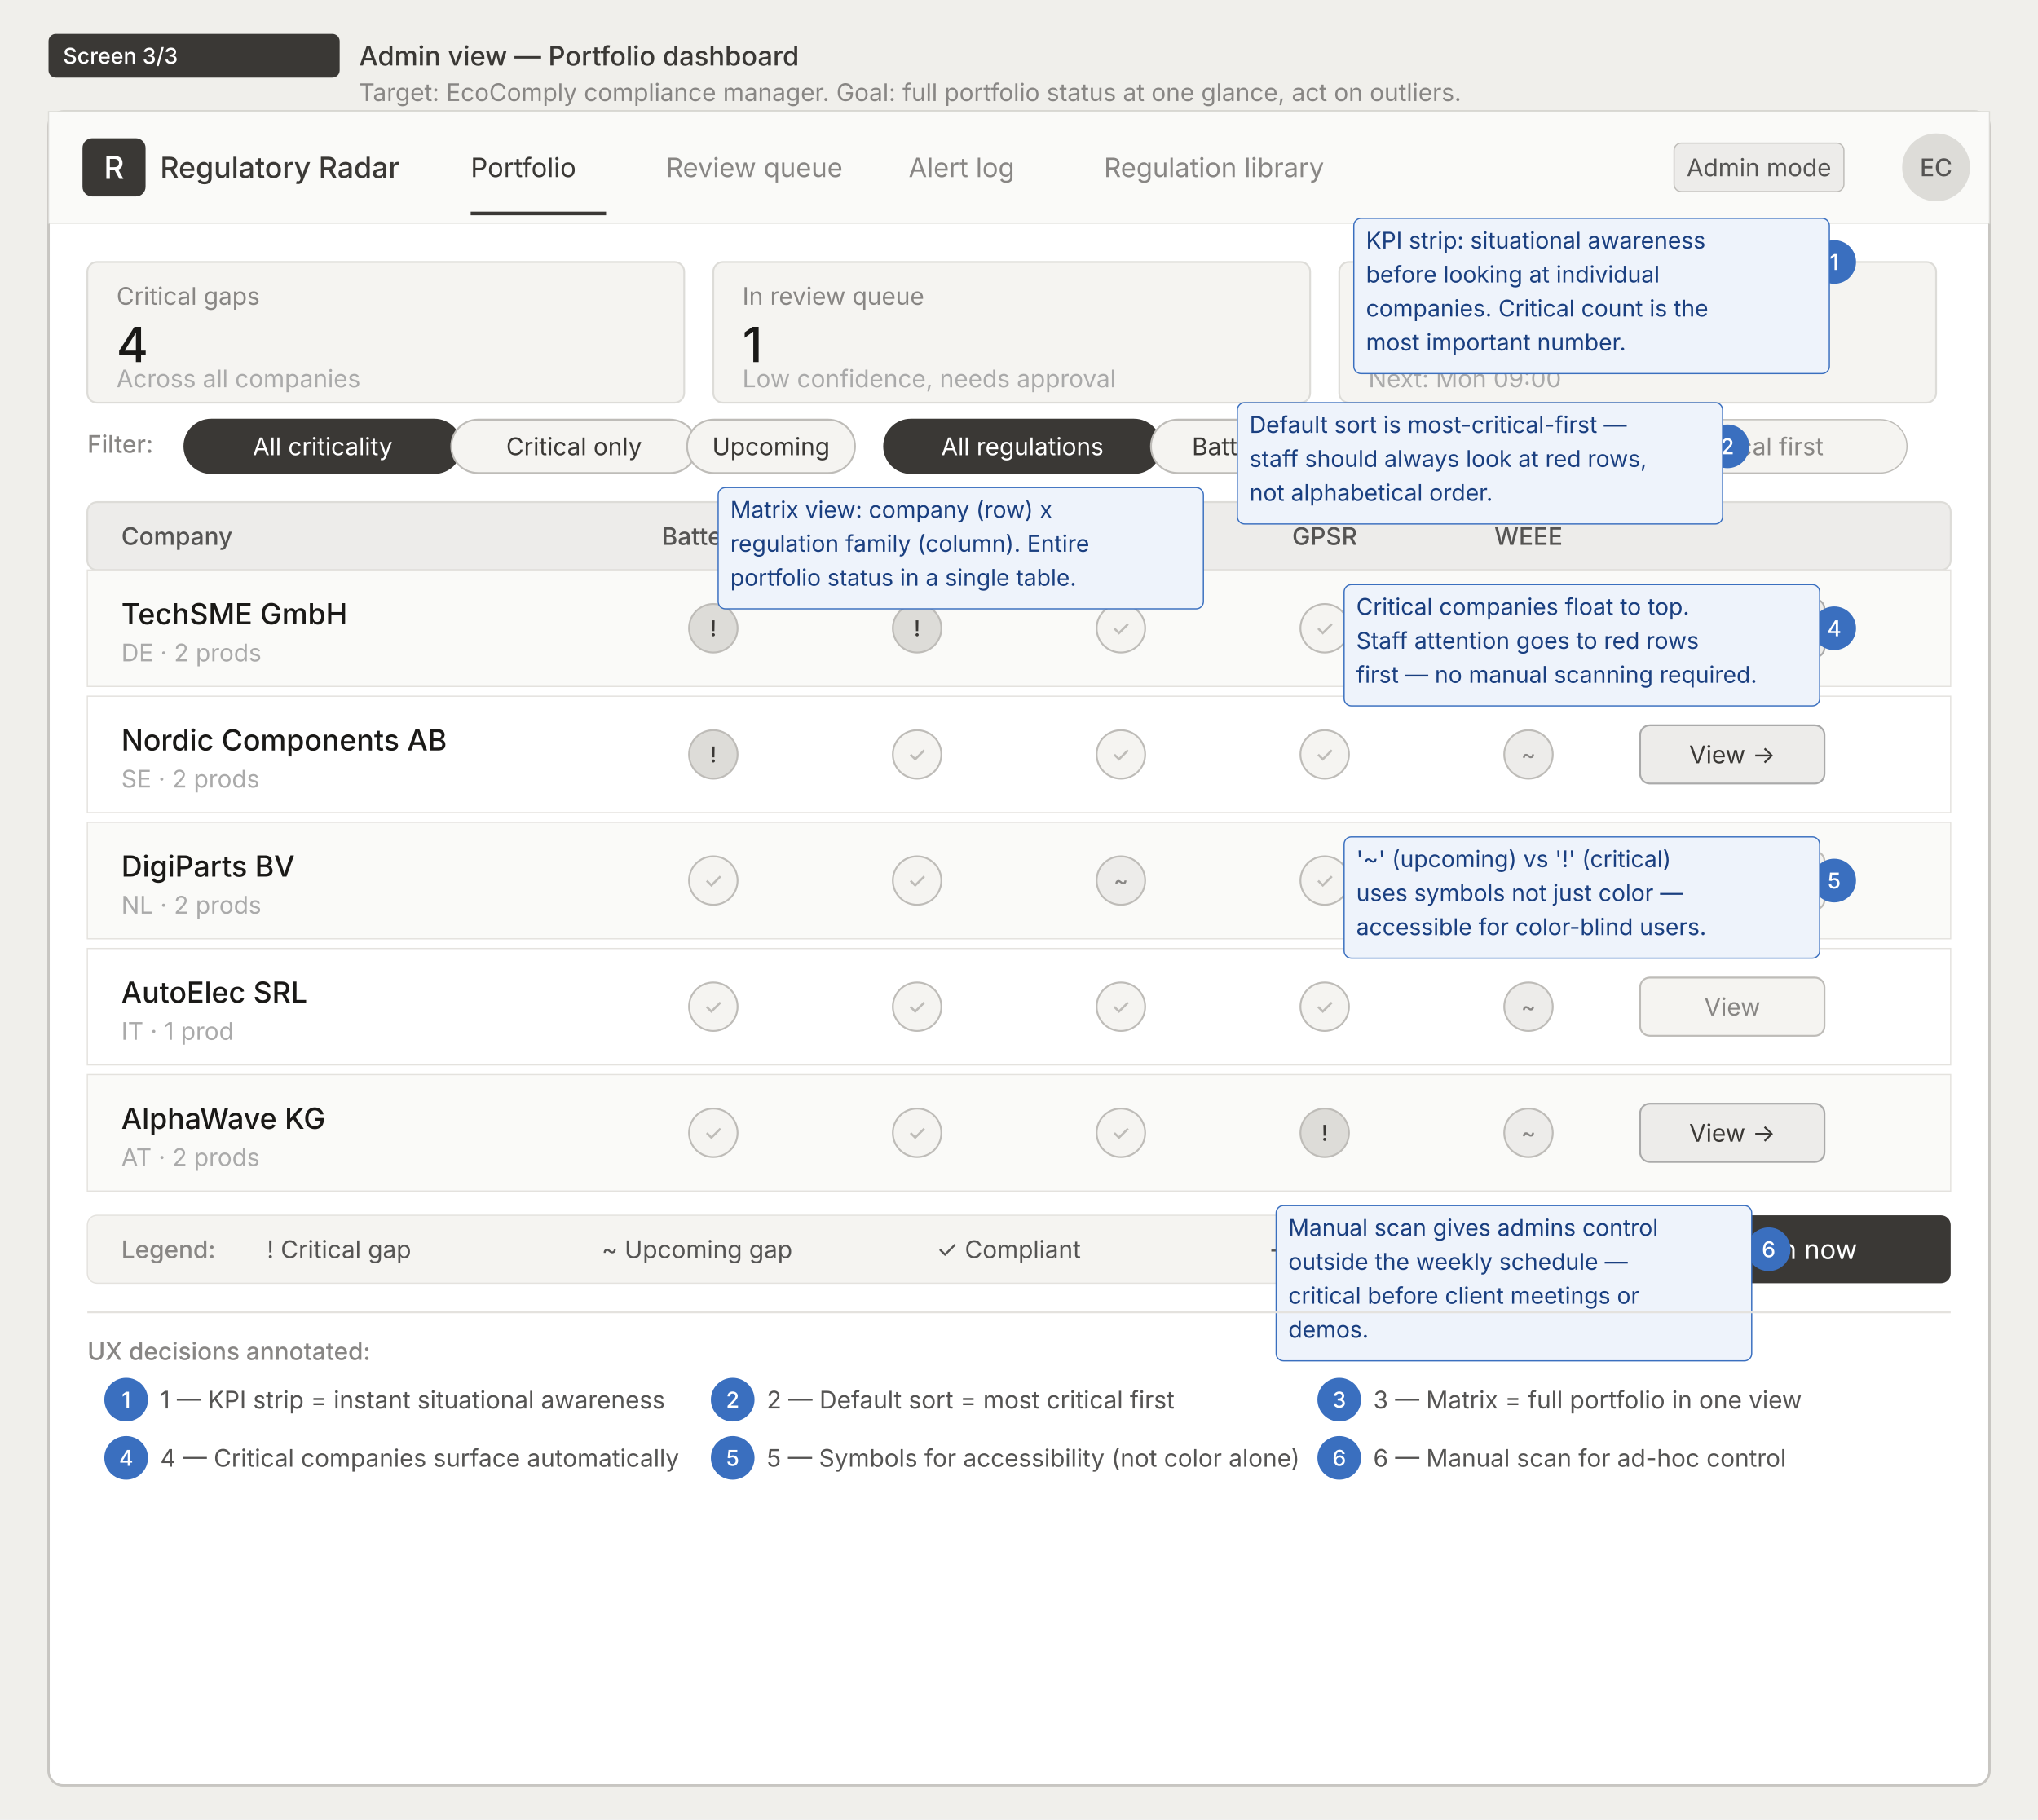
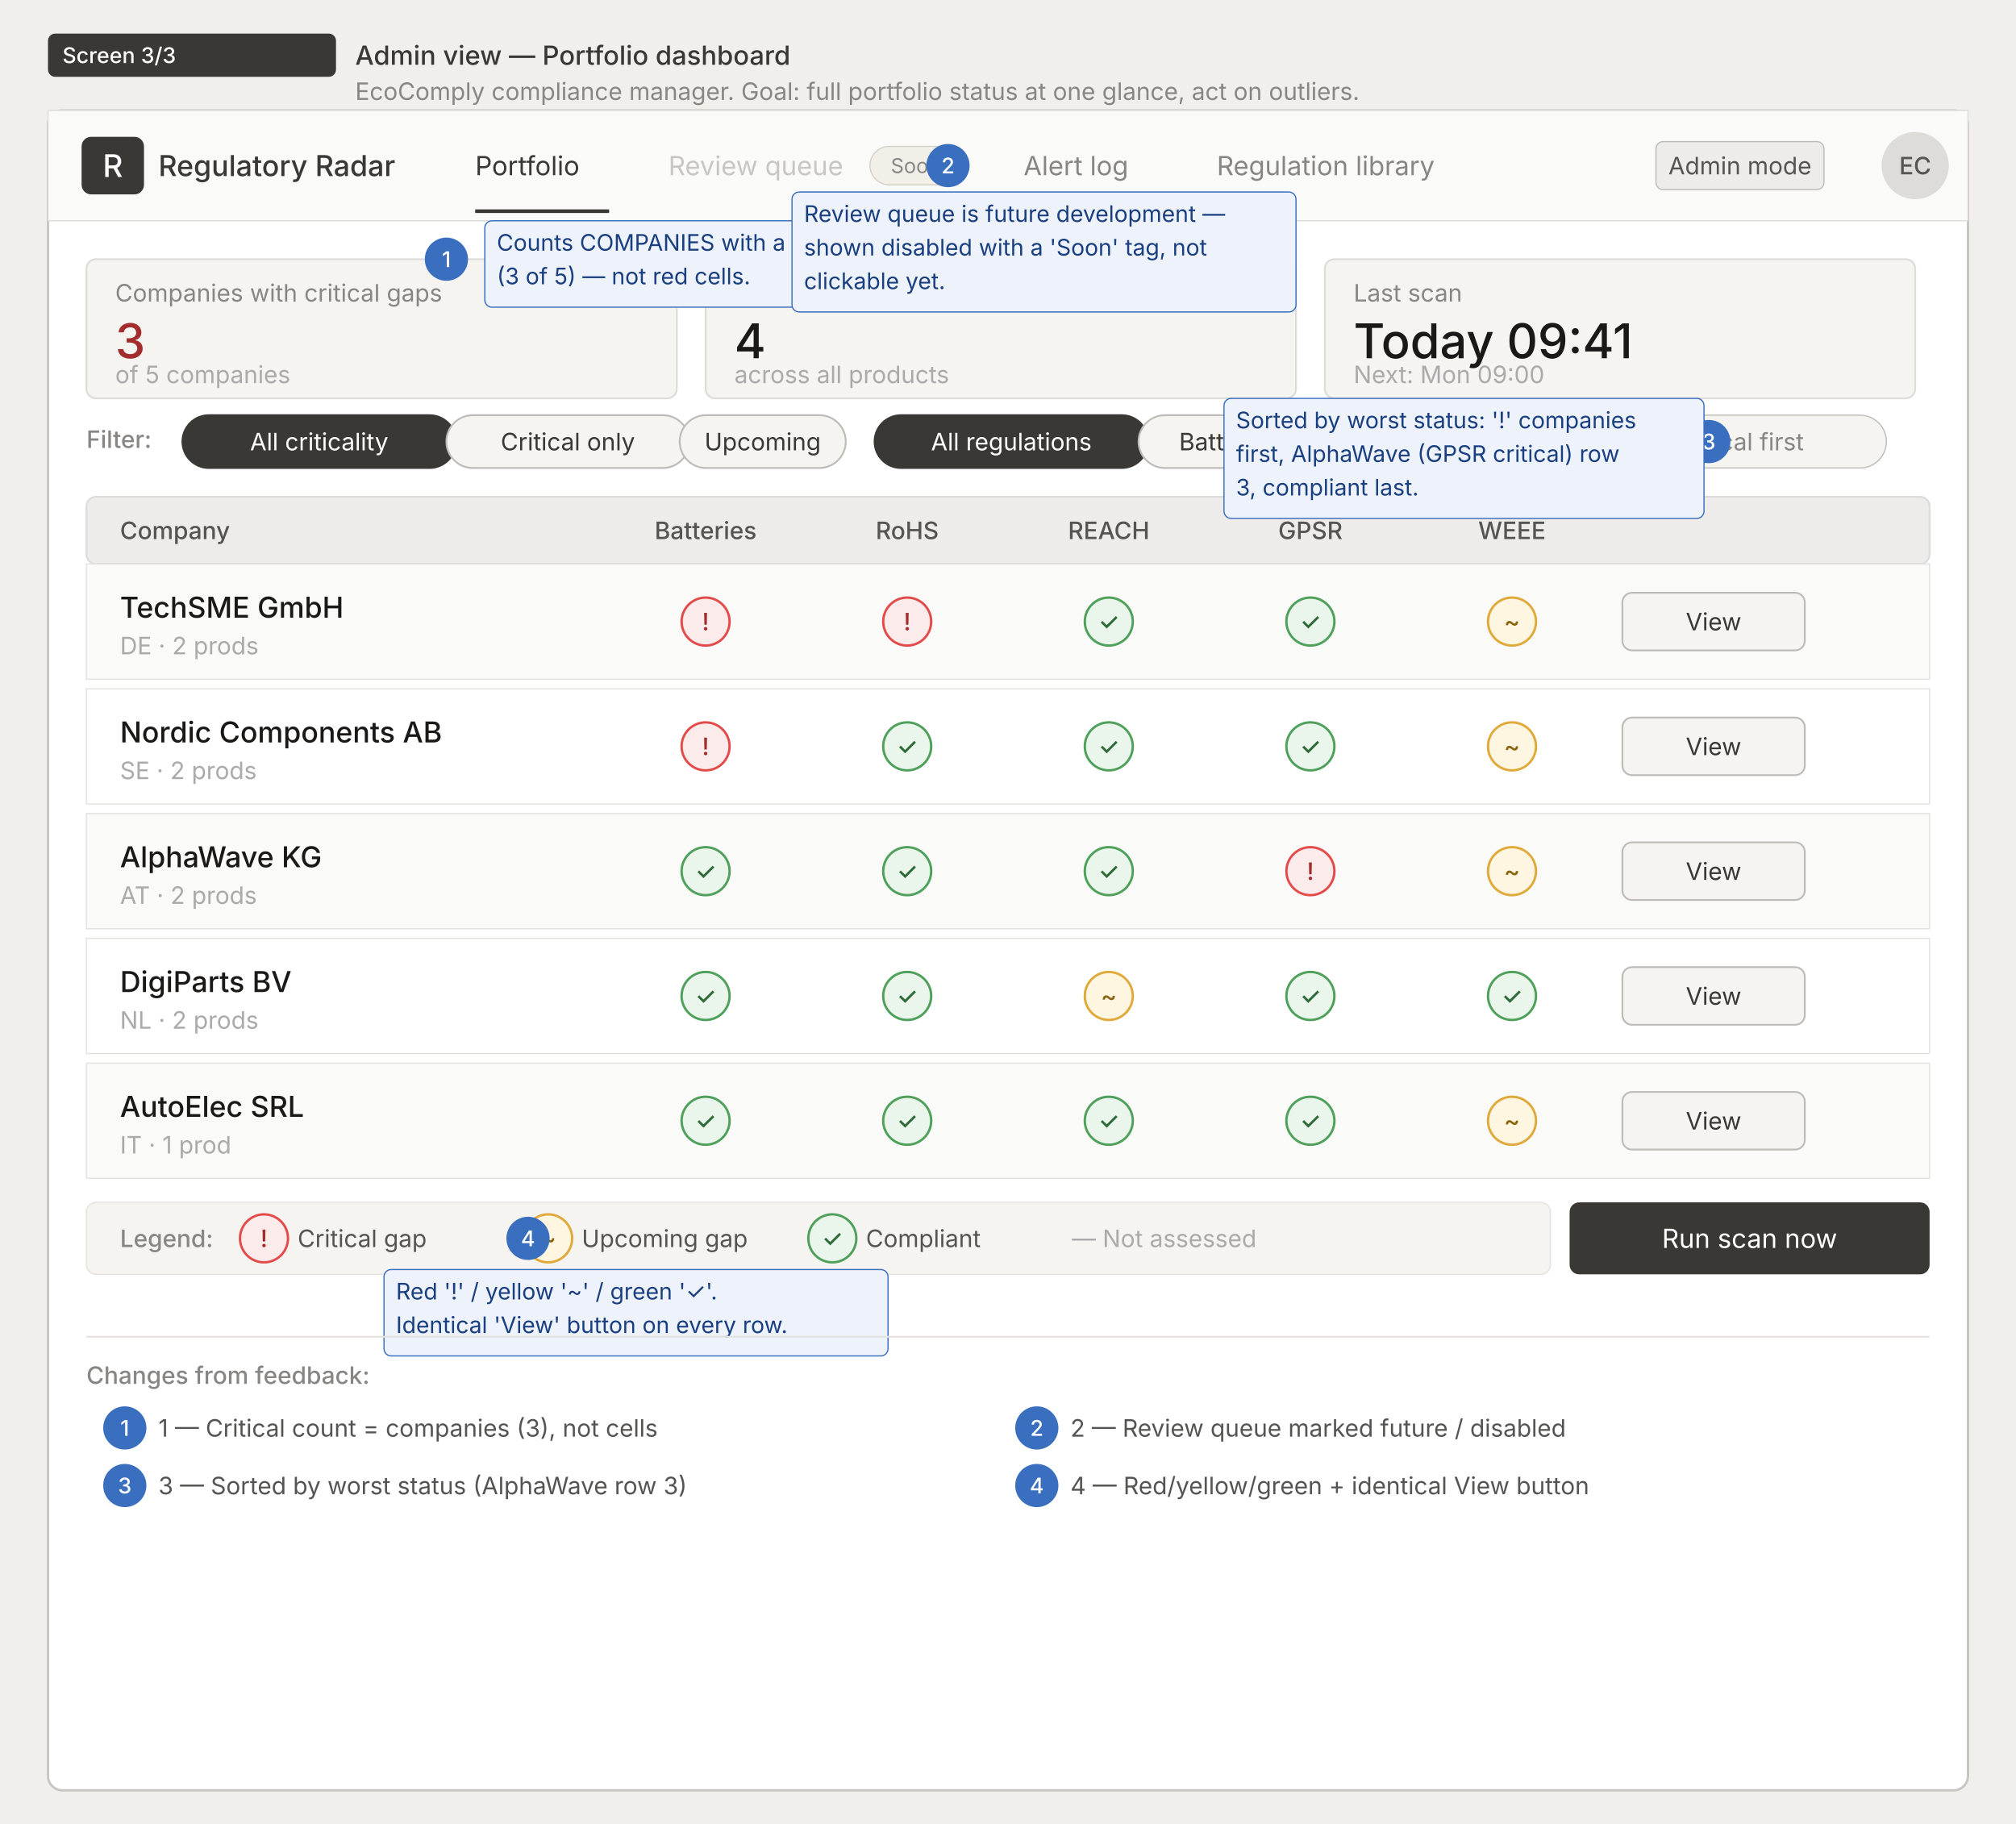
- <svg xmlns="http://www.w3.org/2000/svg" width="840" height="750" viewBox="0 0 840 750" font-family="system-ui,-apple-system,sans-serif">
-   <rect width="840" height="750" fill="#F0EFEB" />
+ <svg xmlns="http://www.w3.org/2000/svg" width="840" height="760" viewBox="0 0 840 760" font-family="system-ui,-apple-system,sans-serif">
+   <rect width="840" height="760" fill="#F0EFEB" />
  <rect x="20" y="14" width="120" height="18" rx="3" fill="#3A3835" stroke="none" stroke-width="0.75" />
  <text x="26" y="23" font-size="9" fill="#FFFFFF" text-anchor="start" font-weight="500" dominant-baseline="central">Screen 3/3</text>
  <text x="148" y="23" font-size="11" fill="#3A3835" text-anchor="start" font-weight="500" dominant-baseline="central">Admin view — Portfolio dashboard</text>
-   <text x="148" y="38" font-size="10" fill="#888684" text-anchor="start" font-weight="400" dominant-baseline="central">Target: EcoComply compliance manager. Goal: full portfolio status at one glance, act on outliers.</text>
-   <rect x="20" y="46" width="800" height="690" rx="6" fill="#FFFFFF" stroke="#C8C6C2" stroke-width="1" />
+   <text x="148" y="38" font-size="10" fill="#888684" text-anchor="start" font-weight="400" dominant-baseline="central">EcoComply compliance manager. Goal: full portfolio status at one glance, act on outliers.</text>
+   <rect x="20" y="46" width="800" height="700" rx="6" fill="#FFFFFF" stroke="#C8C6C2" stroke-width="1" />
  <rect x="20" y="46" width="800" height="46" rx="0" fill="#FAFAF8" stroke="#DDDCD8" stroke-width="0.5" />
  <rect x="34" y="57" width="26" height="24" rx="4" fill="#3A3835" stroke="none" stroke-width="0.75" />
  <text x="47" y="69" font-size="13" fill="#FFFFFF" text-anchor="middle" font-weight="500" dominant-baseline="central">R</text>
  <text x="66" y="69" font-size="12" fill="#3A3835" text-anchor="start" font-weight="500" dominant-baseline="central">Regulatory Radar</text>
-   <text x="194" y="69" font-size="11" fill="#3A3835" text-anchor="start" font-weight="400" dominant-baseline="central">Portfolio</text>
-   <line x1="194" y1="88" x2="249.8" y2="88" stroke="#3A3835" stroke-width="1.5" />
-   <text x="274.5" y="69" font-size="11" fill="#888684" text-anchor="start" font-weight="400" dominant-baseline="central">Review queue</text>
-   <text x="374.5" y="69" font-size="11" fill="#888684" text-anchor="start" font-weight="400" dominant-baseline="central">Alert log</text>
-   <text x="455.0" y="69" font-size="11" fill="#888684" text-anchor="start" font-weight="400" dominant-baseline="central">Regulation library</text>
+   <text x="198" y="69" font-size="11" fill="#3A3835" text-anchor="start" font-weight="400" dominant-baseline="central">Portfolio</text>
+   <line x1="198" y1="88" x2="253.8" y2="88" stroke="#3A3835" stroke-width="1.5" />
+   <text x="278.5" y="69" font-size="11" fill="#C8C6C2" text-anchor="start" font-weight="400" dominant-baseline="central">Review queue</text>
+   <rect x="362.5" y="61" width="38" height="16" rx="8" fill="#F1EFE8" stroke="#D3D1C7" stroke-width="0.5" />
+   <text x="381.5" y="69" font-size="8.5" fill="#888684" text-anchor="middle" font-weight="400" dominant-baseline="central">Soon</text>
+   <text x="426.5" y="69" font-size="11" fill="#888684" text-anchor="start" font-weight="400" dominant-baseline="central">Alert log</text>
+   <text x="507.0" y="69" font-size="11" fill="#888684" text-anchor="start" font-weight="400" dominant-baseline="central">Regulation library</text>
  <rect x="690" y="59" width="70" height="20" rx="3" fill="#EDECEA" stroke="#BEBCB8" stroke-width="0.5" />
  <text x="725" y="69" font-size="10" fill="#555453" text-anchor="middle" font-weight="400" dominant-baseline="central">Admin mode</text>
  <circle cx="798" cy="69" r="14" fill="#DDDCD8" />
  <text x="798" y="69" font-size="10" fill="#555453" text-anchor="middle" font-weight="500" dominant-baseline="central">EC</text>
  <rect x="36" y="108" width="246" height="58" rx="4" fill="#F5F4F1" stroke="#DDDCD8" stroke-width="0.75" />
-   <text x="48" y="122" font-size="10" fill="#888684" text-anchor="start" font-weight="400" dominant-baseline="central">Critical gaps</text>
-   <text x="48" y="142" font-size="20" fill="#1A1917" text-anchor="start" font-weight="500" dominant-baseline="central">4</text>
-   <text x="48" y="156" font-size="10" fill="#AAAAAA" text-anchor="start" font-weight="400" dominant-baseline="central">Across all companies</text>
+   <text x="48" y="122" font-size="10" fill="#888684" text-anchor="start" font-weight="400" dominant-baseline="central">Companies with critical gaps</text>
+   <text x="48" y="142" font-size="20" fill="#A32D2D" text-anchor="start" font-weight="500" dominant-baseline="central">3</text>
+   <text x="48" y="156" font-size="10" fill="#AAAAAA" text-anchor="start" font-weight="400" dominant-baseline="central">of 5 companies</text>
  <rect x="294" y="108" width="246" height="58" rx="4" fill="#F5F4F1" stroke="#DDDCD8" stroke-width="0.75" />
-   <text x="306" y="122" font-size="10" fill="#888684" text-anchor="start" font-weight="400" dominant-baseline="central">In review queue</text>
-   <text x="306" y="142" font-size="20" fill="#1A1917" text-anchor="start" font-weight="500" dominant-baseline="central">1</text>
-   <text x="306" y="156" font-size="10" fill="#AAAAAA" text-anchor="start" font-weight="400" dominant-baseline="central">Low confidence, needs approval</text>
+   <text x="306" y="122" font-size="10" fill="#888684" text-anchor="start" font-weight="400" dominant-baseline="central">Critical gaps total</text>
+   <text x="306" y="142" font-size="20" fill="#1A1917" text-anchor="start" font-weight="500" dominant-baseline="central">4</text>
+   <text x="306" y="156" font-size="10" fill="#AAAAAA" text-anchor="start" font-weight="400" dominant-baseline="central">across all products</text>
  <rect x="552" y="108" width="246" height="58" rx="4" fill="#F5F4F1" stroke="#DDDCD8" stroke-width="0.75" />
  <text x="564" y="122" font-size="10" fill="#888684" text-anchor="start" font-weight="400" dominant-baseline="central">Last scan</text>
  <text x="564" y="142" font-size="20" fill="#1A1917" text-anchor="start" font-weight="500" dominant-baseline="central">Today 09:41</text>
  <text x="564" y="156" font-size="10" fill="#AAAAAA" text-anchor="start" font-weight="400" dominant-baseline="central">Next: Mon 09:00</text>
  <text x="36" y="183" font-size="10" fill="#888684" text-anchor="start" font-weight="500" dominant-baseline="central">Filter:</text>
  <rect x="76" y="173" width="114.0" height="22" rx="11" fill="#3A3835" stroke="#3A3835" stroke-width="0.75" />
  <text x="133.0" y="184" font-size="10" fill="#FFFFFF" text-anchor="middle" font-weight="400" dominant-baseline="central">All criticality</text>
  <rect x="186.0" y="173" width="101.2" height="22" rx="11" fill="#F5F4F1" stroke="#BEBCB8" stroke-width="0.75" />
  <text x="236.6" y="184" font-size="10" fill="#3A3835" text-anchor="middle" font-weight="400" dominant-baseline="central">Critical only</text>
  <rect x="283.2" y="173" width="69.2" height="22" rx="11" fill="#F5F4F1" stroke="#BEBCB8" stroke-width="0.75" />
  <text x="317.8" y="184" font-size="10" fill="#3A3835" text-anchor="middle" font-weight="400" dominant-baseline="central">Upcoming</text>
  <rect x="364.4" y="173" width="114.0" height="22" rx="11" fill="#3A3835" stroke="#3A3835" stroke-width="0.75" />
  <text x="421.4" y="184" font-size="10" fill="#FFFFFF" text-anchor="middle" font-weight="400" dominant-baseline="central">All regulations</text>
  <rect x="474.4" y="173" width="75.6" height="22" rx="11" fill="#F5F4F1" stroke="#BEBCB8" stroke-width="0.75" />
  <text x="512.2" y="184" font-size="10" fill="#3A3835" text-anchor="middle" font-weight="400" dominant-baseline="central">Batteries</text>
  <rect x="546.0" y="173" width="43.6" height="22" rx="11" fill="#F5F4F1" stroke="#BEBCB8" stroke-width="0.75" />
  <text x="567.8" y="184" font-size="10" fill="#3A3835" text-anchor="middle" font-weight="400" dominant-baseline="central">RoHS</text>
  <rect x="585.6" y="173" width="43.6" height="22" rx="11" fill="#F5F4F1" stroke="#BEBCB8" stroke-width="0.75" />
  <text x="607.4" y="184" font-size="10" fill="#3A3835" text-anchor="middle" font-weight="400" dominant-baseline="central">GPSR</text>
  <rect x="638" y="173" width="148" height="22" rx="11" fill="#F5F4F1" stroke="#BEBCB8" stroke-width="0.5" />
  <text x="712" y="184" font-size="10" fill="#888684" text-anchor="middle" font-weight="400" dominant-baseline="central">Most critical first</text>
  <rect x="36" y="207" width="768" height="28" rx="4" fill="#EDECEA" stroke="#DDDCD8" stroke-width="0.75" />
  <text x="50" y="221" font-size="10" fill="#555453" text-anchor="start" font-weight="500" dominant-baseline="central">Company</text>
  <text x="294" y="221" font-size="10" fill="#555453" text-anchor="middle" font-weight="500" dominant-baseline="central">Batteries</text>
  <text x="378" y="221" font-size="10" fill="#555453" text-anchor="middle" font-weight="500" dominant-baseline="central">RoHS</text>
  <text x="462" y="221" font-size="10" fill="#555453" text-anchor="middle" font-weight="500" dominant-baseline="central">REACH</text>
  <text x="546" y="221" font-size="10" fill="#555453" text-anchor="middle" font-weight="500" dominant-baseline="central">GPSR</text>
  <text x="630" y="221" font-size="10" fill="#555453" text-anchor="middle" font-weight="500" dominant-baseline="central">WEEE</text>
-   <text x="714" y="221" font-size="10" fill="#555453" text-anchor="middle" font-weight="500" dominant-baseline="central" />
  <rect x="36" y="235" width="768" height="48" rx="0" fill="#FAFAF8" stroke="#E4E2DE" stroke-width="0.5" />
  <text x="50" y="253" font-size="12" fill="#1A1917" text-anchor="start" font-weight="500" dominant-baseline="central">TechSME GmbH</text>
-   <text x="50" y="269" font-size="10" fill="#AAAAAA" text-anchor="start" font-weight="400" dominant-baseline="central">DE  ·  2 prods</text>
-   <rect x="284" y="249" width="20" height="20" rx="10" fill="#DDDCD8" stroke="#BEBCB8" stroke-width="0.75" />
-   <text x="294" y="259" font-size="9" fill="#3A3835" text-anchor="middle" font-weight="500" dominant-baseline="central">!</text>
-   <rect x="368" y="249" width="20" height="20" rx="10" fill="#DDDCD8" stroke="#BEBCB8" stroke-width="0.75" />
-   <text x="378" y="259" font-size="9" fill="#3A3835" text-anchor="middle" font-weight="500" dominant-baseline="central">!</text>
-   <rect x="452" y="249" width="20" height="20" rx="10" fill="#F5F4F1" stroke="#BEBCB8" stroke-width="0.75" />
-   <text x="462" y="259" font-size="9" fill="#BEBCB8" text-anchor="middle" font-weight="500" dominant-baseline="central">✓</text>
-   <rect x="536" y="249" width="20" height="20" rx="10" fill="#F5F4F1" stroke="#BEBCB8" stroke-width="0.75" />
-   <text x="546" y="259" font-size="9" fill="#BEBCB8" text-anchor="middle" font-weight="500" dominant-baseline="central">✓</text>
-   <rect x="620" y="249" width="20" height="20" rx="10" fill="#EDECEA" stroke="#BEBCB8" stroke-width="0.75" />
-   <text x="630" y="259" font-size="9" fill="#888684" text-anchor="middle" font-weight="500" dominant-baseline="central">~</text>
-   <rect x="676" y="247" width="76" height="24" rx="4" fill="#EDECEA" stroke="#AAAAAA" stroke-width="0.75" />
-   <text x="714" y="259" font-size="10" fill="#3A3835" text-anchor="middle" font-weight="400" dominant-baseline="central">View →</text>
+   <text x="50" y="269" font-size="10" fill="#AAAAAA" text-anchor="start" font-weight="400" dominant-baseline="central">DE · 2 prods</text>
+   <rect x="284" y="249" width="20" height="20" rx="10" fill="#FCEBEB" stroke="#E24B4A" stroke-width="1" />
+   <text x="294" y="259" font-size="10" fill="#A32D2D" text-anchor="middle" font-weight="500" dominant-baseline="central">!</text>
+   <rect x="368" y="249" width="20" height="20" rx="10" fill="#FCEBEB" stroke="#E24B4A" stroke-width="1" />
+   <text x="378" y="259" font-size="10" fill="#A32D2D" text-anchor="middle" font-weight="500" dominant-baseline="central">!</text>
+   <rect x="452" y="249" width="20" height="20" rx="10" fill="#EAF6EC" stroke="#4FA05B" stroke-width="1" />
+   <text x="462" y="259" font-size="10" fill="#2E6B38" text-anchor="middle" font-weight="500" dominant-baseline="central">✓</text>
+   <rect x="536" y="249" width="20" height="20" rx="10" fill="#EAF6EC" stroke="#4FA05B" stroke-width="1" />
+   <text x="546" y="259" font-size="10" fill="#2E6B38" text-anchor="middle" font-weight="500" dominant-baseline="central">✓</text>
+   <rect x="620" y="249" width="20" height="20" rx="10" fill="#FEF6E0" stroke="#E0A93B" stroke-width="1" />
+   <text x="630" y="259" font-size="10" fill="#8A6410" text-anchor="middle" font-weight="500" dominant-baseline="central">~</text>
+   <rect x="676" y="247" width="76" height="24" rx="4" fill="#F5F4F1" stroke="#BEBCB8" stroke-width="0.75" />
+   <text x="714" y="259" font-size="10" fill="#3A3835" text-anchor="middle" font-weight="400" dominant-baseline="central">View</text>
  <rect x="36" y="287" width="768" height="48" rx="0" fill="#FFFFFF" stroke="#E4E2DE" stroke-width="0.5" />
  <text x="50" y="305" font-size="12" fill="#1A1917" text-anchor="start" font-weight="500" dominant-baseline="central">Nordic Components AB</text>
-   <text x="50" y="321" font-size="10" fill="#AAAAAA" text-anchor="start" font-weight="400" dominant-baseline="central">SE  ·  2 prods</text>
-   <rect x="284" y="301" width="20" height="20" rx="10" fill="#DDDCD8" stroke="#BEBCB8" stroke-width="0.75" />
-   <text x="294" y="311" font-size="9" fill="#3A3835" text-anchor="middle" font-weight="500" dominant-baseline="central">!</text>
-   <rect x="368" y="301" width="20" height="20" rx="10" fill="#F5F4F1" stroke="#BEBCB8" stroke-width="0.75" />
-   <text x="378" y="311" font-size="9" fill="#BEBCB8" text-anchor="middle" font-weight="500" dominant-baseline="central">✓</text>
-   <rect x="452" y="301" width="20" height="20" rx="10" fill="#F5F4F1" stroke="#BEBCB8" stroke-width="0.75" />
-   <text x="462" y="311" font-size="9" fill="#BEBCB8" text-anchor="middle" font-weight="500" dominant-baseline="central">✓</text>
-   <rect x="536" y="301" width="20" height="20" rx="10" fill="#F5F4F1" stroke="#BEBCB8" stroke-width="0.75" />
-   <text x="546" y="311" font-size="9" fill="#BEBCB8" text-anchor="middle" font-weight="500" dominant-baseline="central">✓</text>
-   <rect x="620" y="301" width="20" height="20" rx="10" fill="#EDECEA" stroke="#BEBCB8" stroke-width="0.75" />
-   <text x="630" y="311" font-size="9" fill="#888684" text-anchor="middle" font-weight="500" dominant-baseline="central">~</text>
-   <rect x="676" y="299" width="76" height="24" rx="4" fill="#EDECEA" stroke="#AAAAAA" stroke-width="0.75" />
-   <text x="714" y="311" font-size="10" fill="#3A3835" text-anchor="middle" font-weight="400" dominant-baseline="central">View →</text>
+   <text x="50" y="321" font-size="10" fill="#AAAAAA" text-anchor="start" font-weight="400" dominant-baseline="central">SE · 2 prods</text>
+   <rect x="284" y="301" width="20" height="20" rx="10" fill="#FCEBEB" stroke="#E24B4A" stroke-width="1" />
+   <text x="294" y="311" font-size="10" fill="#A32D2D" text-anchor="middle" font-weight="500" dominant-baseline="central">!</text>
+   <rect x="368" y="301" width="20" height="20" rx="10" fill="#EAF6EC" stroke="#4FA05B" stroke-width="1" />
+   <text x="378" y="311" font-size="10" fill="#2E6B38" text-anchor="middle" font-weight="500" dominant-baseline="central">✓</text>
+   <rect x="452" y="301" width="20" height="20" rx="10" fill="#EAF6EC" stroke="#4FA05B" stroke-width="1" />
+   <text x="462" y="311" font-size="10" fill="#2E6B38" text-anchor="middle" font-weight="500" dominant-baseline="central">✓</text>
+   <rect x="536" y="301" width="20" height="20" rx="10" fill="#EAF6EC" stroke="#4FA05B" stroke-width="1" />
+   <text x="546" y="311" font-size="10" fill="#2E6B38" text-anchor="middle" font-weight="500" dominant-baseline="central">✓</text>
+   <rect x="620" y="301" width="20" height="20" rx="10" fill="#FEF6E0" stroke="#E0A93B" stroke-width="1" />
+   <text x="630" y="311" font-size="10" fill="#8A6410" text-anchor="middle" font-weight="500" dominant-baseline="central">~</text>
+   <rect x="676" y="299" width="76" height="24" rx="4" fill="#F5F4F1" stroke="#BEBCB8" stroke-width="0.75" />
+   <text x="714" y="311" font-size="10" fill="#3A3835" text-anchor="middle" font-weight="400" dominant-baseline="central">View</text>
  <rect x="36" y="339" width="768" height="48" rx="0" fill="#FAFAF8" stroke="#E4E2DE" stroke-width="0.5" />
-   <text x="50" y="357" font-size="12" fill="#1A1917" text-anchor="start" font-weight="500" dominant-baseline="central">DigiParts BV</text>
-   <text x="50" y="373" font-size="10" fill="#AAAAAA" text-anchor="start" font-weight="400" dominant-baseline="central">NL  ·  2 prods</text>
-   <rect x="284" y="353" width="20" height="20" rx="10" fill="#F5F4F1" stroke="#BEBCB8" stroke-width="0.75" />
-   <text x="294" y="363" font-size="9" fill="#BEBCB8" text-anchor="middle" font-weight="500" dominant-baseline="central">✓</text>
-   <rect x="368" y="353" width="20" height="20" rx="10" fill="#F5F4F1" stroke="#BEBCB8" stroke-width="0.75" />
-   <text x="378" y="363" font-size="9" fill="#BEBCB8" text-anchor="middle" font-weight="500" dominant-baseline="central">✓</text>
-   <rect x="452" y="353" width="20" height="20" rx="10" fill="#EDECEA" stroke="#BEBCB8" stroke-width="0.75" />
-   <text x="462" y="363" font-size="9" fill="#888684" text-anchor="middle" font-weight="500" dominant-baseline="central">~</text>
-   <rect x="536" y="353" width="20" height="20" rx="10" fill="#F5F4F1" stroke="#BEBCB8" stroke-width="0.75" />
-   <text x="546" y="363" font-size="9" fill="#BEBCB8" text-anchor="middle" font-weight="500" dominant-baseline="central">✓</text>
-   <rect x="620" y="353" width="20" height="20" rx="10" fill="#F5F4F1" stroke="#BEBCB8" stroke-width="0.75" />
-   <text x="630" y="363" font-size="9" fill="#BEBCB8" text-anchor="middle" font-weight="500" dominant-baseline="central">✓</text>
+   <text x="50" y="357" font-size="12" fill="#1A1917" text-anchor="start" font-weight="500" dominant-baseline="central">AlphaWave KG</text>
+   <text x="50" y="373" font-size="10" fill="#AAAAAA" text-anchor="start" font-weight="400" dominant-baseline="central">AT · 2 prods</text>
+   <rect x="284" y="353" width="20" height="20" rx="10" fill="#EAF6EC" stroke="#4FA05B" stroke-width="1" />
+   <text x="294" y="363" font-size="10" fill="#2E6B38" text-anchor="middle" font-weight="500" dominant-baseline="central">✓</text>
+   <rect x="368" y="353" width="20" height="20" rx="10" fill="#EAF6EC" stroke="#4FA05B" stroke-width="1" />
+   <text x="378" y="363" font-size="10" fill="#2E6B38" text-anchor="middle" font-weight="500" dominant-baseline="central">✓</text>
+   <rect x="452" y="353" width="20" height="20" rx="10" fill="#EAF6EC" stroke="#4FA05B" stroke-width="1" />
+   <text x="462" y="363" font-size="10" fill="#2E6B38" text-anchor="middle" font-weight="500" dominant-baseline="central">✓</text>
+   <rect x="536" y="353" width="20" height="20" rx="10" fill="#FCEBEB" stroke="#E24B4A" stroke-width="1" />
+   <text x="546" y="363" font-size="10" fill="#A32D2D" text-anchor="middle" font-weight="500" dominant-baseline="central">!</text>
+   <rect x="620" y="353" width="20" height="20" rx="10" fill="#FEF6E0" stroke="#E0A93B" stroke-width="1" />
+   <text x="630" y="363" font-size="10" fill="#8A6410" text-anchor="middle" font-weight="500" dominant-baseline="central">~</text>
  <rect x="676" y="351" width="76" height="24" rx="4" fill="#F5F4F1" stroke="#BEBCB8" stroke-width="0.75" />
-   <text x="714" y="363" font-size="10" fill="#888684" text-anchor="middle" font-weight="400" dominant-baseline="central">View</text>
+   <text x="714" y="363" font-size="10" fill="#3A3835" text-anchor="middle" font-weight="400" dominant-baseline="central">View</text>
  <rect x="36" y="391" width="768" height="48" rx="0" fill="#FFFFFF" stroke="#E4E2DE" stroke-width="0.5" />
-   <text x="50" y="409" font-size="12" fill="#1A1917" text-anchor="start" font-weight="500" dominant-baseline="central">AutoElec SRL</text>
-   <text x="50" y="425" font-size="10" fill="#AAAAAA" text-anchor="start" font-weight="400" dominant-baseline="central">IT  ·  1 prod</text>
-   <rect x="284" y="405" width="20" height="20" rx="10" fill="#F5F4F1" stroke="#BEBCB8" stroke-width="0.75" />
-   <text x="294" y="415" font-size="9" fill="#BEBCB8" text-anchor="middle" font-weight="500" dominant-baseline="central">✓</text>
-   <rect x="368" y="405" width="20" height="20" rx="10" fill="#F5F4F1" stroke="#BEBCB8" stroke-width="0.75" />
-   <text x="378" y="415" font-size="9" fill="#BEBCB8" text-anchor="middle" font-weight="500" dominant-baseline="central">✓</text>
-   <rect x="452" y="405" width="20" height="20" rx="10" fill="#F5F4F1" stroke="#BEBCB8" stroke-width="0.75" />
-   <text x="462" y="415" font-size="9" fill="#BEBCB8" text-anchor="middle" font-weight="500" dominant-baseline="central">✓</text>
-   <rect x="536" y="405" width="20" height="20" rx="10" fill="#F5F4F1" stroke="#BEBCB8" stroke-width="0.75" />
-   <text x="546" y="415" font-size="9" fill="#BEBCB8" text-anchor="middle" font-weight="500" dominant-baseline="central">✓</text>
-   <rect x="620" y="405" width="20" height="20" rx="10" fill="#EDECEA" stroke="#BEBCB8" stroke-width="0.75" />
-   <text x="630" y="415" font-size="9" fill="#888684" text-anchor="middle" font-weight="500" dominant-baseline="central">~</text>
+   <text x="50" y="409" font-size="12" fill="#1A1917" text-anchor="start" font-weight="500" dominant-baseline="central">DigiParts BV</text>
+   <text x="50" y="425" font-size="10" fill="#AAAAAA" text-anchor="start" font-weight="400" dominant-baseline="central">NL · 2 prods</text>
+   <rect x="284" y="405" width="20" height="20" rx="10" fill="#EAF6EC" stroke="#4FA05B" stroke-width="1" />
+   <text x="294" y="415" font-size="10" fill="#2E6B38" text-anchor="middle" font-weight="500" dominant-baseline="central">✓</text>
+   <rect x="368" y="405" width="20" height="20" rx="10" fill="#EAF6EC" stroke="#4FA05B" stroke-width="1" />
+   <text x="378" y="415" font-size="10" fill="#2E6B38" text-anchor="middle" font-weight="500" dominant-baseline="central">✓</text>
+   <rect x="452" y="405" width="20" height="20" rx="10" fill="#FEF6E0" stroke="#E0A93B" stroke-width="1" />
+   <text x="462" y="415" font-size="10" fill="#8A6410" text-anchor="middle" font-weight="500" dominant-baseline="central">~</text>
+   <rect x="536" y="405" width="20" height="20" rx="10" fill="#EAF6EC" stroke="#4FA05B" stroke-width="1" />
+   <text x="546" y="415" font-size="10" fill="#2E6B38" text-anchor="middle" font-weight="500" dominant-baseline="central">✓</text>
+   <rect x="620" y="405" width="20" height="20" rx="10" fill="#EAF6EC" stroke="#4FA05B" stroke-width="1" />
+   <text x="630" y="415" font-size="10" fill="#2E6B38" text-anchor="middle" font-weight="500" dominant-baseline="central">✓</text>
  <rect x="676" y="403" width="76" height="24" rx="4" fill="#F5F4F1" stroke="#BEBCB8" stroke-width="0.75" />
-   <text x="714" y="415" font-size="10" fill="#888684" text-anchor="middle" font-weight="400" dominant-baseline="central">View</text>
+   <text x="714" y="415" font-size="10" fill="#3A3835" text-anchor="middle" font-weight="400" dominant-baseline="central">View</text>
  <rect x="36" y="443" width="768" height="48" rx="0" fill="#FAFAF8" stroke="#E4E2DE" stroke-width="0.5" />
-   <text x="50" y="461" font-size="12" fill="#1A1917" text-anchor="start" font-weight="500" dominant-baseline="central">AlphaWave KG</text>
-   <text x="50" y="477" font-size="10" fill="#AAAAAA" text-anchor="start" font-weight="400" dominant-baseline="central">AT  ·  2 prods</text>
-   <rect x="284" y="457" width="20" height="20" rx="10" fill="#F5F4F1" stroke="#BEBCB8" stroke-width="0.75" />
-   <text x="294" y="467" font-size="9" fill="#BEBCB8" text-anchor="middle" font-weight="500" dominant-baseline="central">✓</text>
-   <rect x="368" y="457" width="20" height="20" rx="10" fill="#F5F4F1" stroke="#BEBCB8" stroke-width="0.75" />
-   <text x="378" y="467" font-size="9" fill="#BEBCB8" text-anchor="middle" font-weight="500" dominant-baseline="central">✓</text>
-   <rect x="452" y="457" width="20" height="20" rx="10" fill="#F5F4F1" stroke="#BEBCB8" stroke-width="0.75" />
-   <text x="462" y="467" font-size="9" fill="#BEBCB8" text-anchor="middle" font-weight="500" dominant-baseline="central">✓</text>
-   <rect x="536" y="457" width="20" height="20" rx="10" fill="#DDDCD8" stroke="#BEBCB8" stroke-width="0.75" />
-   <text x="546" y="467" font-size="9" fill="#3A3835" text-anchor="middle" font-weight="500" dominant-baseline="central">!</text>
-   <rect x="620" y="457" width="20" height="20" rx="10" fill="#EDECEA" stroke="#BEBCB8" stroke-width="0.75" />
-   <text x="630" y="467" font-size="9" fill="#888684" text-anchor="middle" font-weight="500" dominant-baseline="central">~</text>
-   <rect x="676" y="455" width="76" height="24" rx="4" fill="#EDECEA" stroke="#AAAAAA" stroke-width="0.75" />
-   <text x="714" y="467" font-size="10" fill="#3A3835" text-anchor="middle" font-weight="400" dominant-baseline="central">View →</text>
-   <rect x="36" y="501" width="610" height="28" rx="4" fill="#F5F4F1" stroke="#E4E2DE" stroke-width="0.5" />
-   <text x="50" y="515" font-size="10" fill="#888684" text-anchor="start" font-weight="500" dominant-baseline="central">Legend:</text>
-   <text x="110" y="515" font-size="10" fill="#555453" text-anchor="start" font-weight="400" dominant-baseline="central">!  Critical gap</text>
-   <text x="248" y="515" font-size="10" fill="#555453" text-anchor="start" font-weight="400" dominant-baseline="central">~  Upcoming gap</text>
-   <text x="386" y="515" font-size="10" fill="#555453" text-anchor="start" font-weight="400" dominant-baseline="central">✓  Compliant</text>
-   <text x="524" y="515" font-size="10" fill="#555453" text-anchor="start" font-weight="400" dominant-baseline="central">—  Not assessed</text>
-   <rect x="654" y="501" width="150" height="28" rx="4" fill="#3A3835" stroke="none" stroke-width="0.75" />
-   <text x="729" y="515" font-size="11" fill="#FFFFFF" text-anchor="middle" font-weight="400" dominant-baseline="central">Run scan now</text>
-   <circle cx="756" cy="108" r="9" fill="#3A6FBF" />
-   <text x="756" y="108" font-size="9" fill="white" text-anchor="middle" dominant-baseline="central" font-weight="500">1</text>
-   <rect x="558" y="90" width="196" height="64" rx="3" fill="#EEF3FB" stroke="#3A6FBF" stroke-width="0.5" />
-   <text x="563" y="99" font-size="9.5" fill="#1A3F80" dominant-baseline="central">KPI strip: situational awareness</text>
-   <text x="563" y="113" font-size="9.5" fill="#1A3F80" dominant-baseline="central">before looking at individual</text>
-   <text x="563" y="127" font-size="9.5" fill="#1A3F80" dominant-baseline="central">companies. Critical count is the</text>
-   <text x="563" y="141" font-size="9.5" fill="#1A3F80" dominant-baseline="central">most important number.</text>
+   <text x="50" y="461" font-size="12" fill="#1A1917" text-anchor="start" font-weight="500" dominant-baseline="central">AutoElec SRL</text>
+   <text x="50" y="477" font-size="10" fill="#AAAAAA" text-anchor="start" font-weight="400" dominant-baseline="central">IT · 1 prod</text>
+   <rect x="284" y="457" width="20" height="20" rx="10" fill="#EAF6EC" stroke="#4FA05B" stroke-width="1" />
+   <text x="294" y="467" font-size="10" fill="#2E6B38" text-anchor="middle" font-weight="500" dominant-baseline="central">✓</text>
+   <rect x="368" y="457" width="20" height="20" rx="10" fill="#EAF6EC" stroke="#4FA05B" stroke-width="1" />
+   <text x="378" y="467" font-size="10" fill="#2E6B38" text-anchor="middle" font-weight="500" dominant-baseline="central">✓</text>
+   <rect x="452" y="457" width="20" height="20" rx="10" fill="#EAF6EC" stroke="#4FA05B" stroke-width="1" />
+   <text x="462" y="467" font-size="10" fill="#2E6B38" text-anchor="middle" font-weight="500" dominant-baseline="central">✓</text>
+   <rect x="536" y="457" width="20" height="20" rx="10" fill="#EAF6EC" stroke="#4FA05B" stroke-width="1" />
+   <text x="546" y="467" font-size="10" fill="#2E6B38" text-anchor="middle" font-weight="500" dominant-baseline="central">✓</text>
+   <rect x="620" y="457" width="20" height="20" rx="10" fill="#FEF6E0" stroke="#E0A93B" stroke-width="1" />
+   <text x="630" y="467" font-size="10" fill="#8A6410" text-anchor="middle" font-weight="500" dominant-baseline="central">~</text>
+   <rect x="676" y="455" width="76" height="24" rx="4" fill="#F5F4F1" stroke="#BEBCB8" stroke-width="0.75" />
+   <text x="714" y="467" font-size="10" fill="#3A3835" text-anchor="middle" font-weight="400" dominant-baseline="central">View</text>
+   <rect x="36" y="501" width="610" height="30" rx="4" fill="#F5F4F1" stroke="#E4E2DE" stroke-width="0.5" />
+   <text x="50" y="516" font-size="10" fill="#888684" text-anchor="start" font-weight="500" dominant-baseline="central">Legend:</text>
+   <rect x="100" y="506" width="20" height="20" rx="10" fill="#FCEBEB" stroke="#E24B4A" stroke-width="1" />
+   <text x="110" y="516" font-size="10" fill="#A32D2D" text-anchor="middle" font-weight="500" dominant-baseline="central">!</text>
+   <text x="124" y="516" font-size="10" fill="#555453" text-anchor="start" font-weight="400" dominant-baseline="central">Critical gap</text>
+   <rect x="218.4" y="506" width="20" height="20" rx="10" fill="#FEF6E0" stroke="#E0A93B" stroke-width="1" />
+   <text x="228.4" y="516" font-size="10" fill="#8A6410" text-anchor="middle" font-weight="500" dominant-baseline="central">~</text>
+   <text x="242.4" y="516" font-size="10" fill="#555453" text-anchor="start" font-weight="400" dominant-baseline="central">Upcoming gap</text>
+   <rect x="336.8" y="506" width="20" height="20" rx="10" fill="#EAF6EC" stroke="#4FA05B" stroke-width="1" />
+   <text x="346.8" y="516" font-size="10" fill="#2E6B38" text-anchor="middle" font-weight="500" dominant-baseline="central">✓</text>
+   <text x="360.8" y="516" font-size="10" fill="#555453" text-anchor="start" font-weight="400" dominant-baseline="central">Compliant</text>
+   <text x="446.6" y="516" font-size="10" fill="#AAAAAA" text-anchor="start" font-weight="400" dominant-baseline="central">—  Not assessed</text>
+   <rect x="654" y="501" width="150" height="30" rx="4" fill="#3A3835" stroke="none" stroke-width="0.75" />
+   <text x="729" y="516" font-size="11" fill="#FFFFFF" text-anchor="middle" font-weight="400" dominant-baseline="central">Run scan now</text>
+   <circle cx="186" cy="108" r="9" fill="#3A6FBF" />
+   <text x="186" y="108" font-size="9" fill="white" text-anchor="middle" dominant-baseline="central" font-weight="500">1</text>
+   <rect x="202" y="92" width="200" height="36" rx="3" fill="#EEF3FB" stroke="#3A6FBF" stroke-width="0.5" />
+   <text x="207" y="101" font-size="9.5" fill="#1A3F80" dominant-baseline="central">Counts COMPANIES with a critical gap</text>
+   <text x="207" y="115" font-size="9.5" fill="#1A3F80" dominant-baseline="central">(3 of 5) — not red cells.</text>
+   <circle cx="395" cy="69" r="9" fill="#3A6FBF" />
+   <text x="395" y="69" font-size="9" fill="white" text-anchor="middle" dominant-baseline="central" font-weight="500">2</text>
+   <rect x="330" y="80" width="210" height="50" rx="3" fill="#EEF3FB" stroke="#3A6FBF" stroke-width="0.5" />
+   <text x="335" y="89" font-size="9.5" fill="#1A3F80" dominant-baseline="central">Review queue is future development —</text>
+   <text x="335" y="103" font-size="9.5" fill="#1A3F80" dominant-baseline="central">shown disabled with a 'Soon' tag, not</text>
+   <text x="335" y="117" font-size="9.5" fill="#1A3F80" dominant-baseline="central">clickable yet.</text>
  <circle cx="712" cy="184" r="9" fill="#3A6FBF" />
-   <text x="712" y="184" font-size="9" fill="white" text-anchor="middle" dominant-baseline="central" font-weight="500">2</text>
+   <text x="712" y="184" font-size="9" fill="white" text-anchor="middle" dominant-baseline="central" font-weight="500">3</text>
  <rect x="510" y="166" width="200" height="50" rx="3" fill="#EEF3FB" stroke="#3A6FBF" stroke-width="0.5" />
-   <text x="515" y="175" font-size="9.5" fill="#1A3F80" dominant-baseline="central">Default sort is most-critical-first —</text>
-   <text x="515" y="189" font-size="9.5" fill="#1A3F80" dominant-baseline="central">staff should always look at red rows,</text>
-   <text x="515" y="203" font-size="9.5" fill="#1A3F80" dominant-baseline="central">not alphabetical order.</text>
-   <circle cx="420" cy="221" r="9" fill="#3A6FBF" />
-   <text x="420" y="221" font-size="9" fill="white" text-anchor="middle" dominant-baseline="central" font-weight="500">3</text>
-   <rect x="296" y="201" width="200" height="50" rx="3" fill="#EEF3FB" stroke="#3A6FBF" stroke-width="0.5" />
-   <text x="301" y="210" font-size="9.5" fill="#1A3F80" dominant-baseline="central">Matrix view: company (row) x</text>
-   <text x="301" y="224" font-size="9.5" fill="#1A3F80" dominant-baseline="central">regulation family (column). Entire</text>
-   <text x="301" y="238" font-size="9.5" fill="#1A3F80" dominant-baseline="central">portfolio status in a single table.</text>
-   <circle cx="756" cy="259" r="9" fill="#3A6FBF" />
-   <text x="756" y="259" font-size="9" fill="white" text-anchor="middle" dominant-baseline="central" font-weight="500">4</text>
-   <rect x="554" y="241" width="196" height="50" rx="3" fill="#EEF3FB" stroke="#3A6FBF" stroke-width="0.5" />
-   <text x="559" y="250" font-size="9.5" fill="#1A3F80" dominant-baseline="central">Critical companies float to top.</text>
-   <text x="559" y="264" font-size="9.5" fill="#1A3F80" dominant-baseline="central">Staff attention goes to red rows</text>
-   <text x="559" y="278" font-size="9.5" fill="#1A3F80" dominant-baseline="central">first — no manual scanning required.</text>
-   <circle cx="756" cy="363" r="9" fill="#3A6FBF" />
-   <text x="756" y="363" font-size="9" fill="white" text-anchor="middle" dominant-baseline="central" font-weight="500">5</text>
-   <rect x="554" y="345" width="196" height="50" rx="3" fill="#EEF3FB" stroke="#3A6FBF" stroke-width="0.5" />
-   <text x="559" y="354" font-size="9.5" fill="#1A3F80" dominant-baseline="central">'~' (upcoming) vs '!' (critical)</text>
-   <text x="559" y="368" font-size="9.5" fill="#1A3F80" dominant-baseline="central">uses symbols not just color —</text>
-   <text x="559" y="382" font-size="9.5" fill="#1A3F80" dominant-baseline="central">accessible for color-blind users.</text>
-   <circle cx="729" cy="515" r="9" fill="#3A6FBF" />
-   <text x="729" y="515" font-size="9" fill="white" text-anchor="middle" dominant-baseline="central" font-weight="500">6</text>
-   <rect x="526" y="497" width="196" height="64" rx="3" fill="#EEF3FB" stroke="#3A6FBF" stroke-width="0.5" />
-   <text x="531" y="506" font-size="9.5" fill="#1A3F80" dominant-baseline="central">Manual scan gives admins control</text>
-   <text x="531" y="520" font-size="9.5" fill="#1A3F80" dominant-baseline="central">outside the weekly schedule —</text>
-   <text x="531" y="534" font-size="9.5" fill="#1A3F80" dominant-baseline="central">critical before client meetings or</text>
-   <text x="531" y="548" font-size="9.5" fill="#1A3F80" dominant-baseline="central">demos.</text>
-   <line x1="36" y1="541" x2="804" y2="541" stroke="#E4E2DE" stroke-width="0.75" />
-   <text x="36" y="557" font-size="10" fill="#888684" text-anchor="start" font-weight="500" dominant-baseline="central">UX decisions annotated:</text>
-   <circle cx="52" cy="577" r="9" fill="#3A6FBF" />
-   <text x="52" y="577" font-size="9" fill="white" text-anchor="middle" dominant-baseline="central" font-weight="500">1</text>
-   <text x="66" y="577" font-size="10" fill="#555453" text-anchor="start" font-weight="400" dominant-baseline="central">1 — KPI strip = instant situational awareness</text>
-   <circle cx="302" cy="577" r="9" fill="#3A6FBF" />
-   <text x="302" y="577" font-size="9" fill="white" text-anchor="middle" dominant-baseline="central" font-weight="500">2</text>
-   <text x="316" y="577" font-size="10" fill="#555453" text-anchor="start" font-weight="400" dominant-baseline="central">2 — Default sort = most critical first</text>
-   <circle cx="552" cy="577" r="9" fill="#3A6FBF" />
-   <text x="552" y="577" font-size="9" fill="white" text-anchor="middle" dominant-baseline="central" font-weight="500">3</text>
-   <text x="566" y="577" font-size="10" fill="#555453" text-anchor="start" font-weight="400" dominant-baseline="central">3 — Matrix = full portfolio in one view</text>
-   <circle cx="52" cy="601" r="9" fill="#3A6FBF" />
-   <text x="52" y="601" font-size="9" fill="white" text-anchor="middle" dominant-baseline="central" font-weight="500">4</text>
-   <text x="66" y="601" font-size="10" fill="#555453" text-anchor="start" font-weight="400" dominant-baseline="central">4 — Critical companies surface automatically</text>
-   <circle cx="302" cy="601" r="9" fill="#3A6FBF" />
-   <text x="302" y="601" font-size="9" fill="white" text-anchor="middle" dominant-baseline="central" font-weight="500">5</text>
-   <text x="316" y="601" font-size="10" fill="#555453" text-anchor="start" font-weight="400" dominant-baseline="central">5 — Symbols for accessibility (not color alone)</text>
-   <circle cx="552" cy="601" r="9" fill="#3A6FBF" />
-   <text x="552" y="601" font-size="9" fill="white" text-anchor="middle" dominant-baseline="central" font-weight="500">6</text>
-   <text x="566" y="601" font-size="10" fill="#555453" text-anchor="start" font-weight="400" dominant-baseline="central">6 — Manual scan for ad-hoc control</text>
+   <text x="515" y="175" font-size="9.5" fill="#1A3F80" dominant-baseline="central">Sorted by worst status: '!' companies</text>
+   <text x="515" y="189" font-size="9.5" fill="#1A3F80" dominant-baseline="central">first, AlphaWave (GPSR critical) row</text>
+   <text x="515" y="203" font-size="9.5" fill="#1A3F80" dominant-baseline="central">3, compliant last.</text>
+   <circle cx="220" cy="516" r="9" fill="#3A6FBF" />
+   <text x="220" y="516" font-size="9" fill="white" text-anchor="middle" dominant-baseline="central" font-weight="500">4</text>
+   <rect x="160" y="529" width="210" height="36" rx="3" fill="#EEF3FB" stroke="#3A6FBF" stroke-width="0.5" />
+   <text x="165" y="538" font-size="9.5" fill="#1A3F80" dominant-baseline="central">Red '!' / yellow '~' / green '✓'.</text>
+   <text x="165" y="552" font-size="9.5" fill="#1A3F80" dominant-baseline="central">Identical 'View' button on every row.</text>
+   <line x1="36" y1="557" x2="804" y2="557" stroke="#E4E2DE" stroke-width="0.75" />
+   <text x="36" y="573" font-size="10" fill="#888684" text-anchor="start" font-weight="500" dominant-baseline="central">Changes from feedback:</text>
+   <circle cx="52" cy="595" r="9" fill="#3A6FBF" />
+   <text x="52" y="595" font-size="9" fill="white" text-anchor="middle" dominant-baseline="central" font-weight="500">1</text>
+   <text x="66" y="595" font-size="10" fill="#555453" text-anchor="start" font-weight="400" dominant-baseline="central">1 — Critical count = companies (3), not cells</text>
+   <circle cx="432" cy="595" r="9" fill="#3A6FBF" />
+   <text x="432" y="595" font-size="9" fill="white" text-anchor="middle" dominant-baseline="central" font-weight="500">2</text>
+   <text x="446" y="595" font-size="10" fill="#555453" text-anchor="start" font-weight="400" dominant-baseline="central">2 — Review queue marked future / disabled</text>
+   <circle cx="52" cy="619" r="9" fill="#3A6FBF" />
+   <text x="52" y="619" font-size="9" fill="white" text-anchor="middle" dominant-baseline="central" font-weight="500">3</text>
+   <text x="66" y="619" font-size="10" fill="#555453" text-anchor="start" font-weight="400" dominant-baseline="central">3 — Sorted by worst status (AlphaWave row 3)</text>
+   <circle cx="432" cy="619" r="9" fill="#3A6FBF" />
+   <text x="432" y="619" font-size="9" fill="white" text-anchor="middle" dominant-baseline="central" font-weight="500">4</text>
+   <text x="446" y="619" font-size="10" fill="#555453" text-anchor="start" font-weight="400" dominant-baseline="central">4 — Red/yellow/green + identical View button</text>
</svg>
